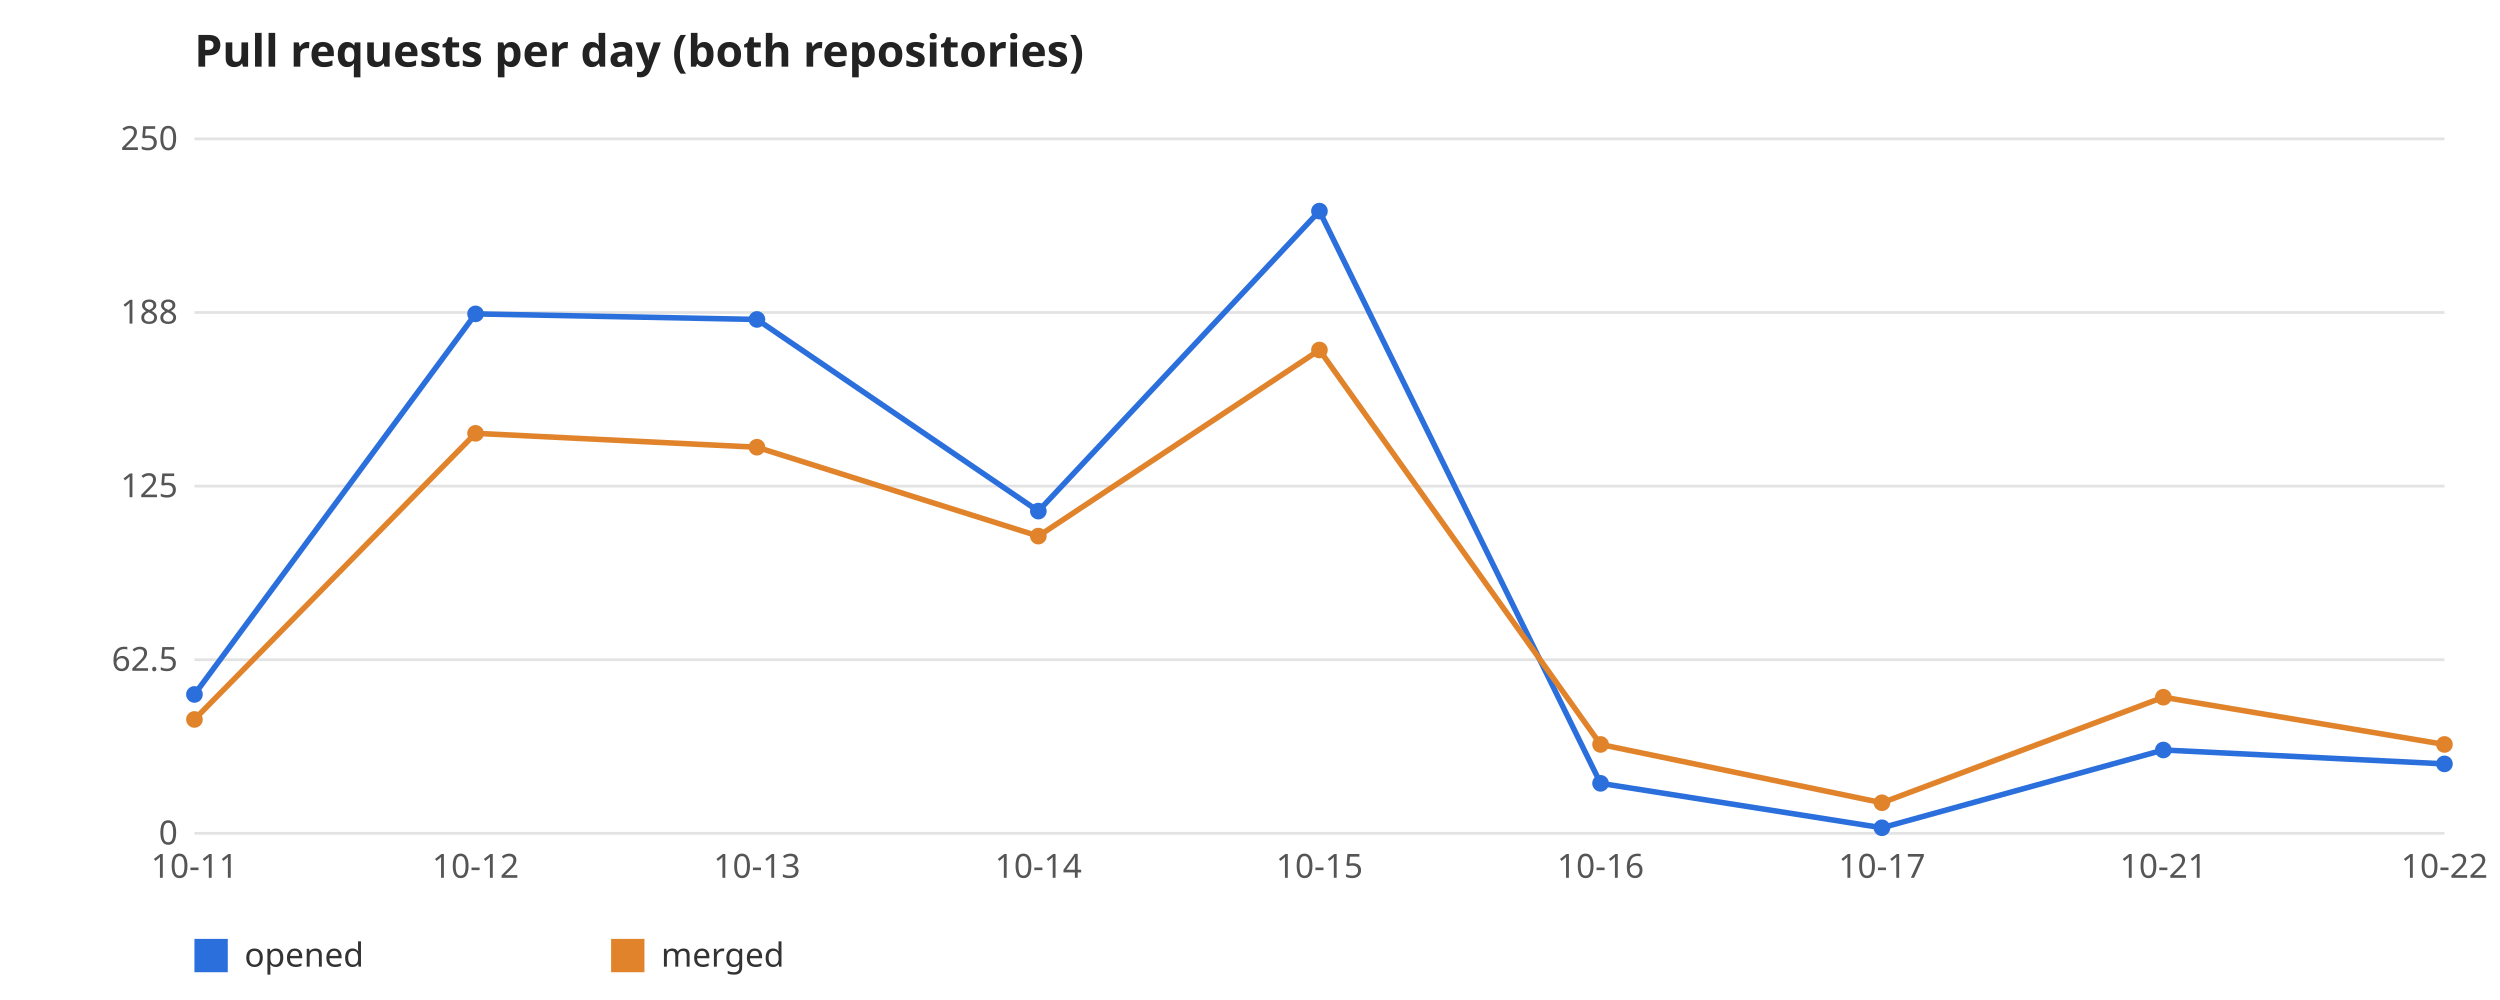
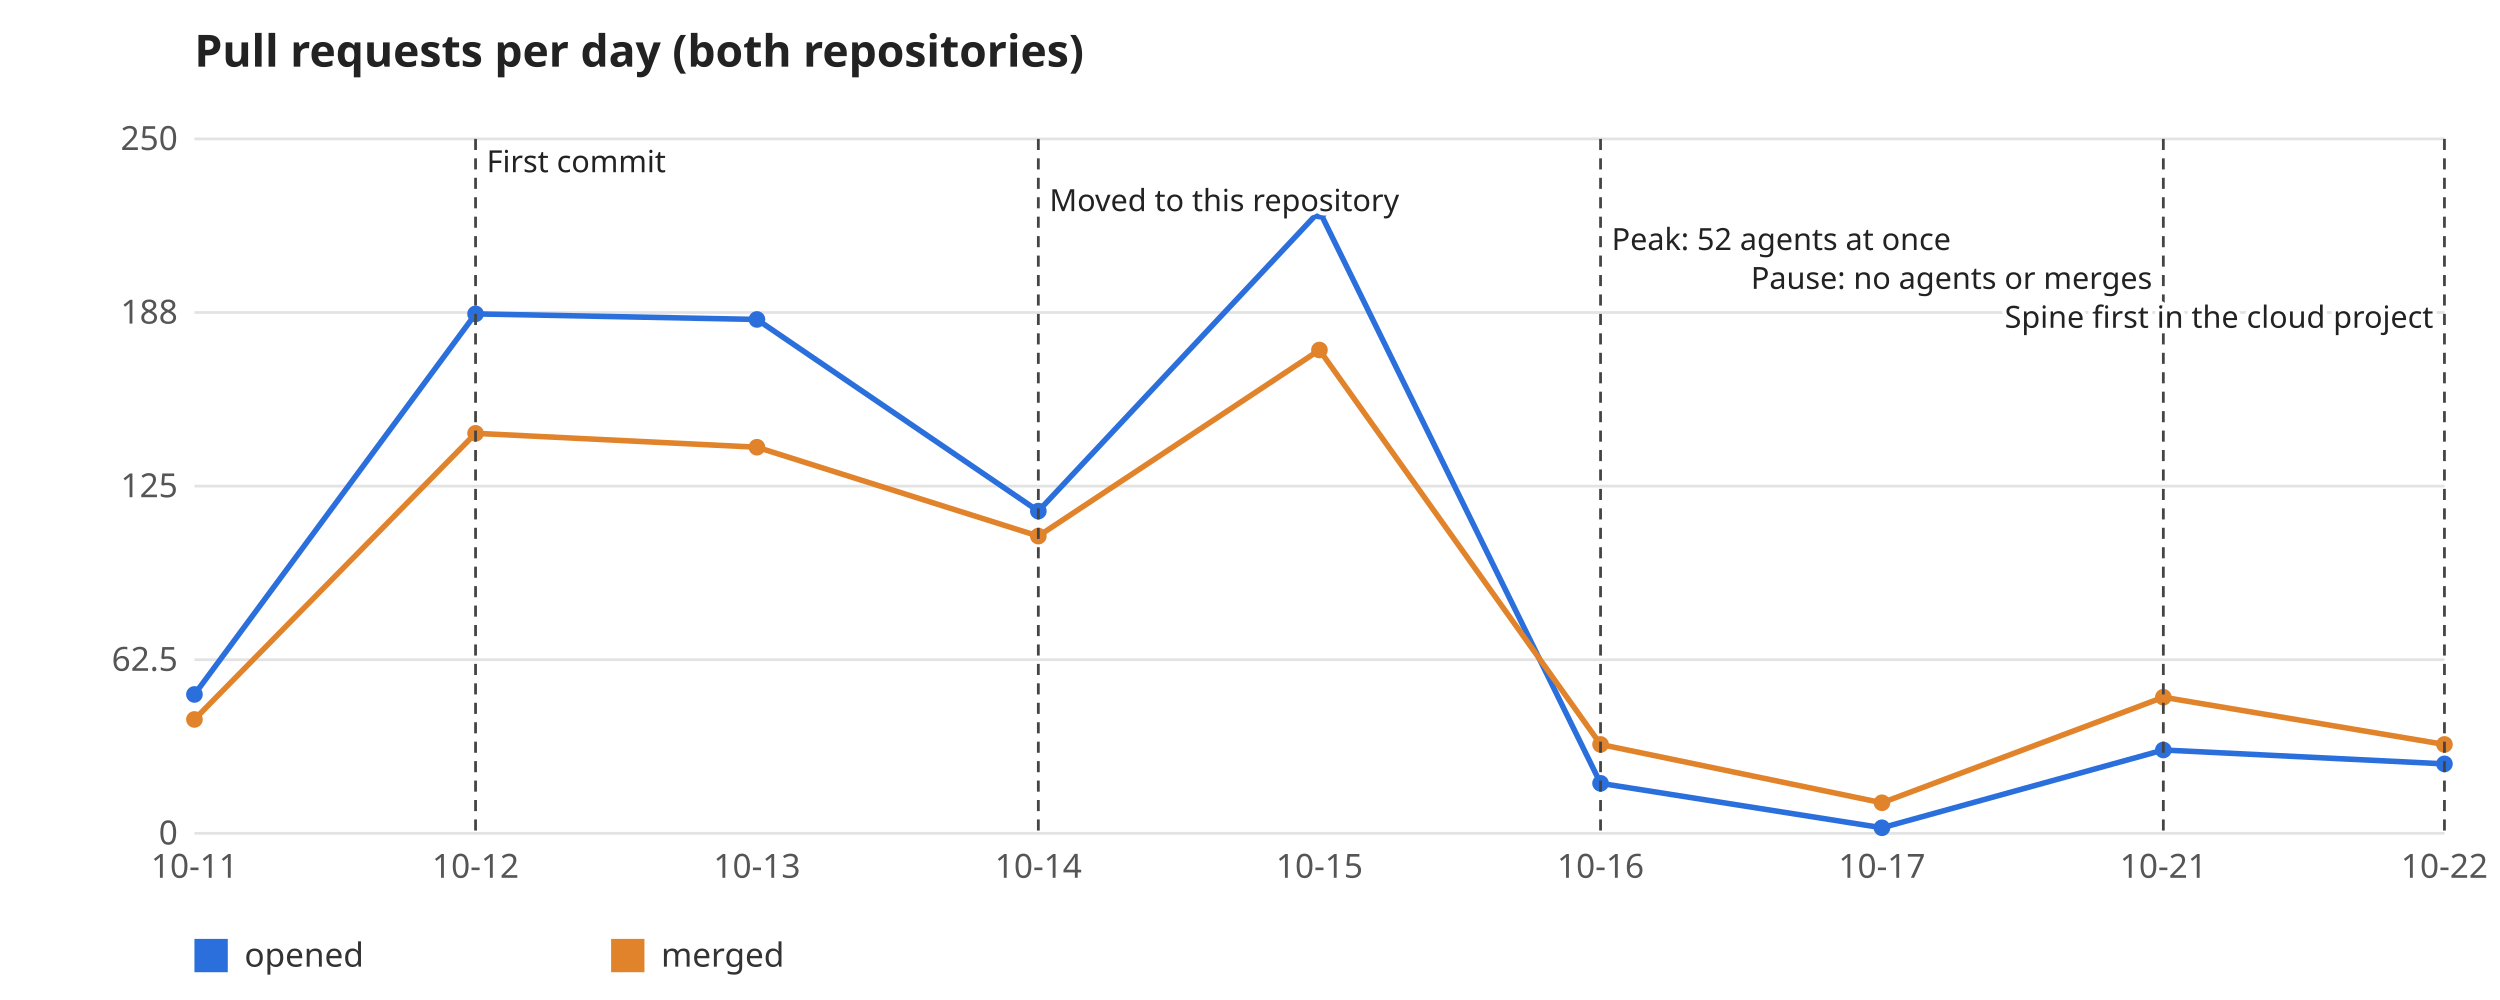
<svg xmlns="http://www.w3.org/2000/svg" viewBox="0 0 900 360" width="900" height="360" font-family="sans-serif" font-size="12">
  <rect width="900" height="360" fill="#fff" />
  <text x="70" y="24" font-size="16" font-weight="bold" fill="#222">Pull requests per day (both repositories)</text>
  <line x1="70" x2="880" y1="300.0" y2="300.0" stroke="#e3e3e3" />
  <text x="64" y="304.0" text-anchor="end" fill="#555">0</text>
  <line x1="70" x2="880" y1="237.5" y2="237.5" stroke="#e3e3e3" />
  <text x="64" y="241.5" text-anchor="end" fill="#555">62.5</text>
  <line x1="70" x2="880" y1="175.0" y2="175.0" stroke="#e3e3e3" />
  <text x="64" y="179.0" text-anchor="end" fill="#555">125</text>
  <line x1="70" x2="880" y1="112.5" y2="112.5" stroke="#e3e3e3" />
  <text x="64" y="116.5" text-anchor="end" fill="#555">188</text>
  <line x1="70" x2="880" y1="50.0" y2="50.0" stroke="#e3e3e3" />
  <text x="64" y="54.0" text-anchor="end" fill="#555">250</text>
  <text x="70.0" y="316" text-anchor="middle" fill="#555">10-11</text>
  <text x="171.2" y="316" text-anchor="middle" fill="#555">10-12</text>
  <text x="272.5" y="316" text-anchor="middle" fill="#555">10-13</text>
  <text x="373.8" y="316" text-anchor="middle" fill="#555">10-14</text>
  <text x="475.0" y="316" text-anchor="middle" fill="#555">10-15</text>
  <text x="576.2" y="316" text-anchor="middle" fill="#555">10-16</text>
  <text x="677.5" y="316" text-anchor="middle" fill="#555">10-17</text>
  <text x="778.8" y="316" text-anchor="middle" fill="#555">10-21</text>
  <text x="880.0" y="316" text-anchor="middle" fill="#555">10-22</text>
  <polyline points="70.0,250.0 171.2,113.0 272.5,115.0 373.8,184.0 475.0,76.0 576.2,282.0 677.5,298.0 778.8,270.0 880.0,275.0" fill="none" stroke="#2a6fdb" stroke-width="2" />
  <circle cx="70.0" cy="250.0" r="3" fill="#2a6fdb" />
  <circle cx="171.2" cy="113.0" r="3" fill="#2a6fdb" />
  <circle cx="272.5" cy="115.0" r="3" fill="#2a6fdb" />
  <circle cx="373.8" cy="184.0" r="3" fill="#2a6fdb" />
  <circle cx="475.0" cy="76.0" r="3" fill="#2a6fdb" />
  <circle cx="576.2" cy="282.0" r="3" fill="#2a6fdb" />
  <circle cx="677.5" cy="298.0" r="3" fill="#2a6fdb" />
  <circle cx="778.8" cy="270.0" r="3" fill="#2a6fdb" />
  <circle cx="880.0" cy="275.0" r="3" fill="#2a6fdb" />
  <polyline points="70.0,259.0 171.2,156.0 272.5,161.0 373.8,193.0 475.0,126.0 576.2,268.0 677.5,289.0 778.8,251.0 880.0,268.0" fill="none" stroke="#e0832b" stroke-width="2" />
  <circle cx="70.0" cy="259.0" r="3" fill="#e0832b" />
  <circle cx="171.2" cy="156.0" r="3" fill="#e0832b" />
  <circle cx="272.5" cy="161.0" r="3" fill="#e0832b" />
  <circle cx="373.8" cy="193.0" r="3" fill="#e0832b" />
  <circle cx="475.0" cy="126.0" r="3" fill="#e0832b" />
  <circle cx="576.2" cy="268.0" r="3" fill="#e0832b" />
  <circle cx="677.5" cy="289.0" r="3" fill="#e0832b" />
  <circle cx="778.8" cy="251.0" r="3" fill="#e0832b" />
  <circle cx="880.0" cy="268.0" r="3" fill="#e0832b" />
+   <line x1="171.2" x2="171.2" y1="50" y2="300" stroke="#444" stroke-dasharray="4 3" />
+   <text x="175.2" y="62" text-anchor="start" font-size="11" fill="#222" stroke="#fff" stroke-width="3" paint-order="stroke">First commit</text>
+   <line x1="373.8" x2="373.8" y1="50" y2="300" stroke="#444" stroke-dasharray="4 3" />
+   <text x="377.8" y="76" text-anchor="start" font-size="11" fill="#222" stroke="#fff" stroke-width="3" paint-order="stroke">Moved to this repository</text>
+   <line x1="576.2" x2="576.2" y1="50" y2="300" stroke="#444" stroke-dasharray="4 3" />
+   <text x="580.2" y="90" text-anchor="start" font-size="11" fill="#222" stroke="#fff" stroke-width="3" paint-order="stroke">Peak: 52 agents at once</text>
+   <line x1="778.8" x2="778.8" y1="50" y2="300" stroke="#444" stroke-dasharray="4 3" />
+   <text x="774.8" y="104" text-anchor="end" font-size="11" fill="#222" stroke="#fff" stroke-width="3" paint-order="stroke">Pause: no agents or merges</text>
+   <line x1="880.0" x2="880.0" y1="50" y2="300" stroke="#444" stroke-dasharray="4 3" />
+   <text x="876.0" y="118" text-anchor="end" font-size="11" fill="#222" stroke="#fff" stroke-width="3" paint-order="stroke">Spine first in the cloud project</text>
  <rect x="70" y="338" width="12" height="12" fill="#2a6fdb" />
  <text x="88" y="348" fill="#333">opened</text>
  <rect x="220" y="338" width="12" height="12" fill="#e0832b" />
  <text x="238" y="348" fill="#333">merged</text>
</svg>
